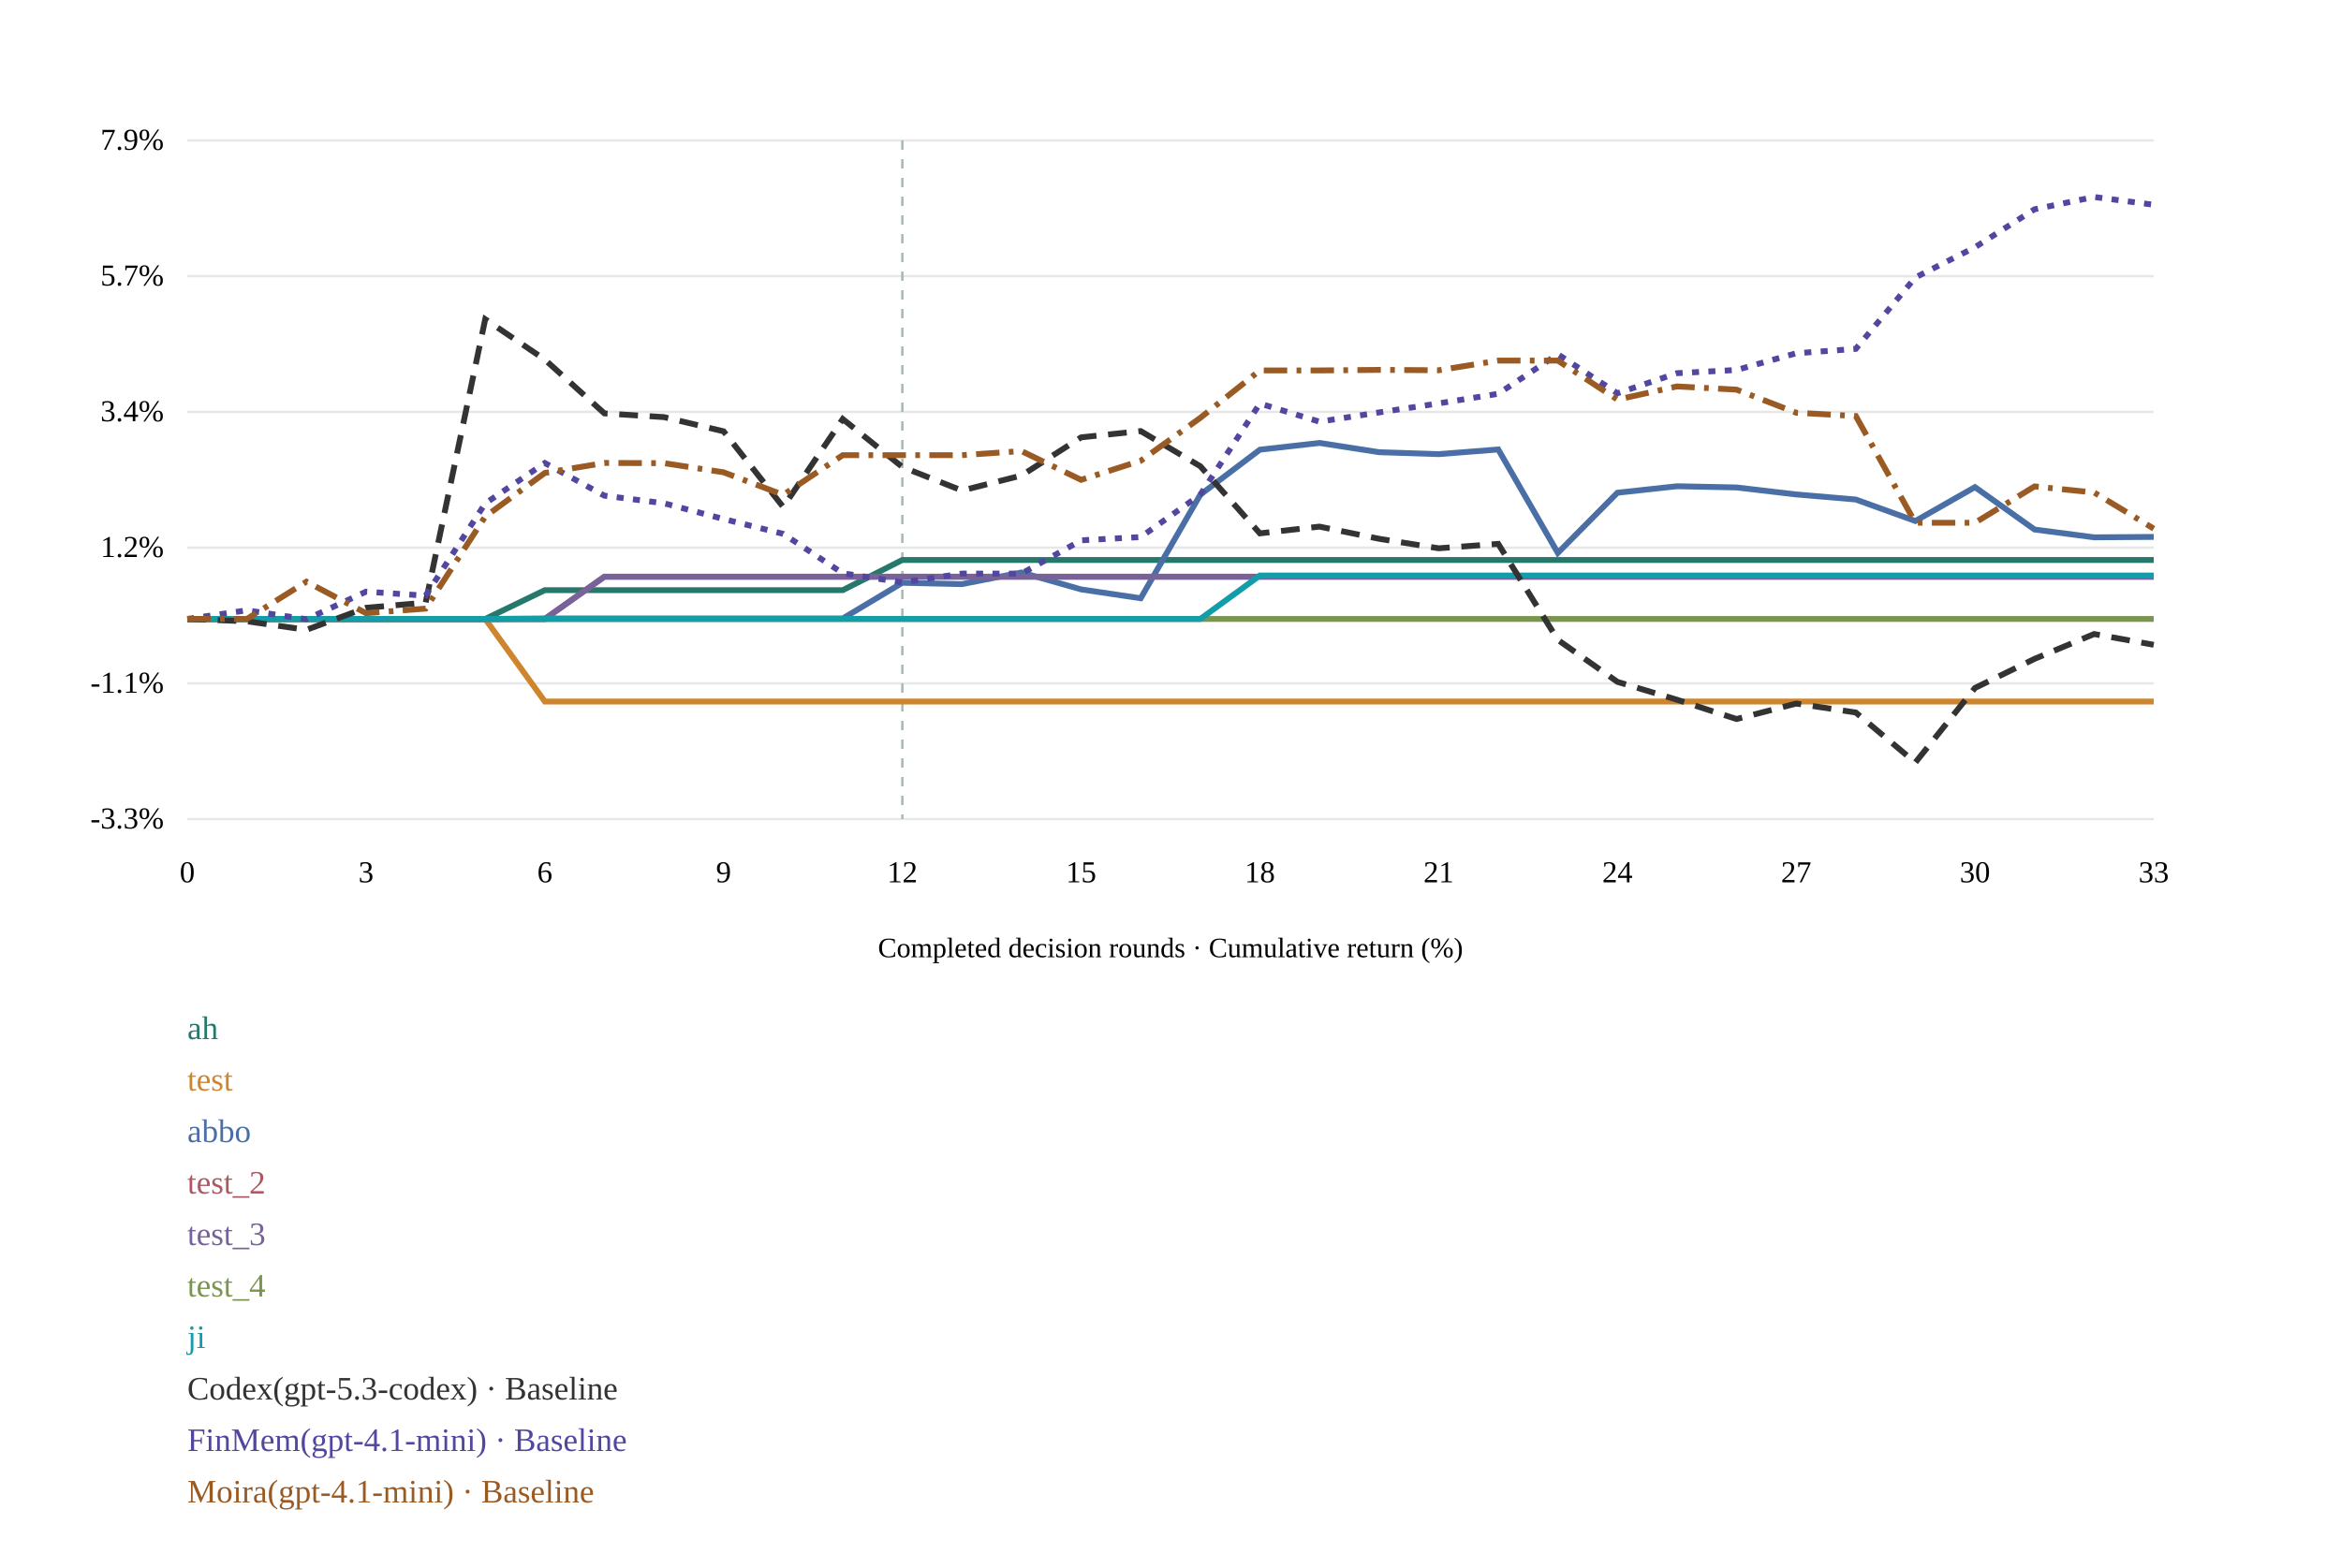
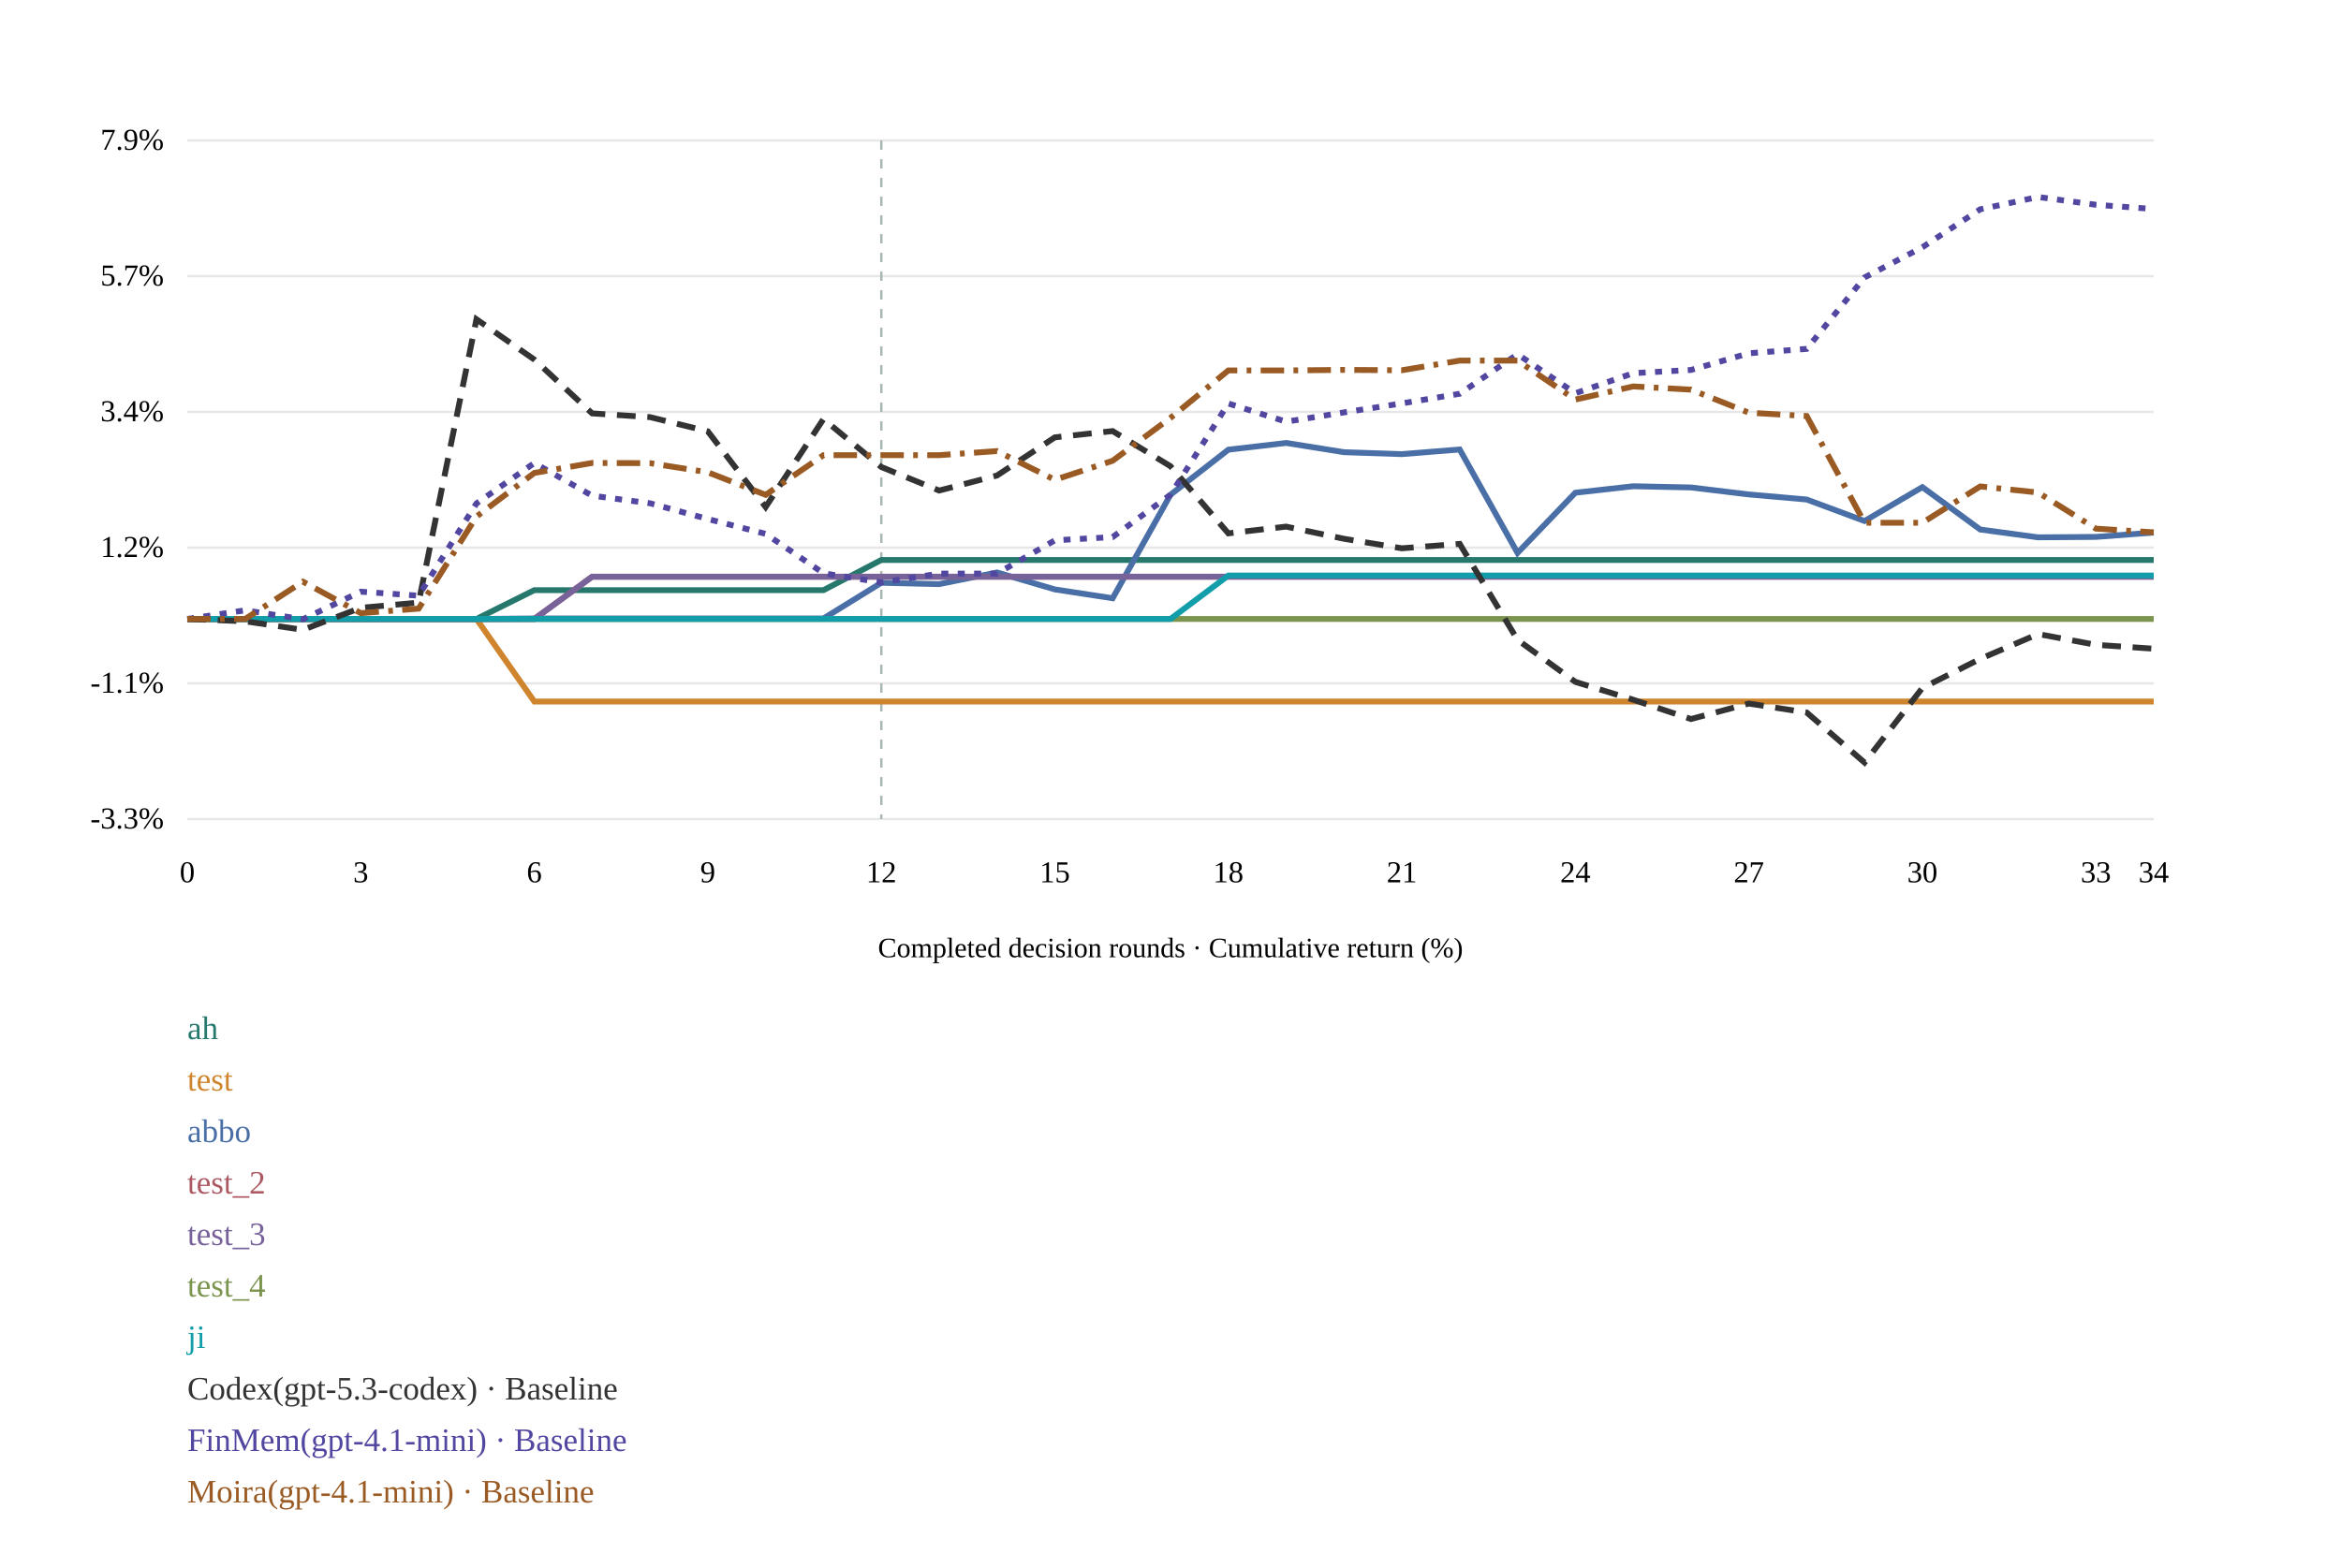
<svg xmlns="http://www.w3.org/2000/svg" viewBox="0 0 1000 670" role="img">
  <rect width="100%" height="100%" fill="white" />
  <path d="M80 350.0H920" stroke="#e7e7e7" />
  <text x="70" y="354.0" text-anchor="end" font-size="13">-3.3%</text>
  <path d="M80 292.0H920" stroke="#e7e7e7" />
  <text x="70" y="296.0" text-anchor="end" font-size="13">-1.1%</text>
  <path d="M80 234.0H920" stroke="#e7e7e7" />
  <text x="70" y="238.0" text-anchor="end" font-size="13">1.2%</text>
  <path d="M80 176.0H920" stroke="#e7e7e7" />
  <text x="70" y="180.0" text-anchor="end" font-size="13">3.4%</text>
  <path d="M80 118H920" stroke="#e7e7e7" />
  <text x="70" y="122" text-anchor="end" font-size="13">5.7%</text>
  <path d="M80 60.0H920" stroke="#e7e7e7" />
  <text x="70" y="64.0" text-anchor="end" font-size="13">7.9%</text>
  <path d="M80 264.479H920" stroke="#aaa" />
  <text x="80.0" y="377" text-anchor="middle" font-size="13">0</text>
-   <text x="156.364" y="377" text-anchor="middle" font-size="13">3</text>
-   <text x="232.727" y="377" text-anchor="middle" font-size="13">6</text>
-   <text x="309.091" y="377" text-anchor="middle" font-size="13">9</text>
-   <text x="385.455" y="377" text-anchor="middle" font-size="13">12</text>
-   <text x="461.818" y="377" text-anchor="middle" font-size="13">15</text>
-   <text x="538.182" y="377" text-anchor="middle" font-size="13">18</text>
-   <text x="614.545" y="377" text-anchor="middle" font-size="13">21</text>
-   <text x="690.909" y="377" text-anchor="middle" font-size="13">24</text>
-   <text x="767.273" y="377" text-anchor="middle" font-size="13">27</text>
-   <text x="843.636" y="377" text-anchor="middle" font-size="13">30</text>
-   <text x="920.0" y="377" text-anchor="middle" font-size="13">33</text>
-   <path d="M385.455 60V350" stroke="#a8b7b2" stroke-dasharray="4 4" />
+   <text x="154.118" y="377" text-anchor="middle" font-size="13">3</text>
+   <text x="228.235" y="377" text-anchor="middle" font-size="13">6</text>
+   <text x="302.353" y="377" text-anchor="middle" font-size="13">9</text>
+   <text x="376.471" y="377" text-anchor="middle" font-size="13">12</text>
+   <text x="450.588" y="377" text-anchor="middle" font-size="13">15</text>
+   <text x="524.706" y="377" text-anchor="middle" font-size="13">18</text>
+   <text x="598.824" y="377" text-anchor="middle" font-size="13">21</text>
+   <text x="672.941" y="377" text-anchor="middle" font-size="13">24</text>
+   <text x="747.059" y="377" text-anchor="middle" font-size="13">27</text>
+   <text x="821.176" y="377" text-anchor="middle" font-size="13">30</text>
+   <text x="895.294" y="377" text-anchor="middle" font-size="13">33</text>
+   <text x="920.0" y="377" text-anchor="middle" font-size="13">34</text>
+   <path d="M376.471 60V350" stroke="#a8b7b2" stroke-dasharray="4 4" />
  <text x="500" y="409" text-anchor="middle">Completed decision rounds · Cumulative return (%)</text>
-   <polyline points="80.00,264.48 105.45,264.48 130.91,264.48 156.36,264.48 181.82,264.48 207.27,264.48 232.73,252.17 258.18,252.17 283.64,252.17 309.09,252.17 334.55,252.17 360.00,252.17 385.45,239.27 410.91,239.27 436.36,239.27 461.82,239.27 487.27,239.27 512.73,239.27 538.18,239.27 563.64,239.27 589.09,239.27 614.55,239.27 640.00,239.27 665.45,239.27 690.91,239.27 716.36,239.27 741.82,239.27 767.27,239.27 792.73,239.27 818.18,239.27 843.64,239.27 869.09,239.27 894.55,239.27 920.00,239.27" fill="none" stroke="#26786d" stroke-width="2.5" stroke-dasharray="none" />
+   <polyline points="80.00,264.48 104.71,264.48 129.41,264.48 154.12,264.48 178.82,264.48 203.53,264.48 228.24,252.17 252.94,252.17 277.65,252.17 302.35,252.17 327.06,252.17 351.76,252.17 376.47,239.27 401.18,239.27 425.88,239.27 450.59,239.27 475.29,239.27 500.00,239.27 524.71,239.27 549.41,239.27 574.12,239.27 598.82,239.27 623.53,239.27 648.24,239.27 672.94,239.27 697.65,239.27 722.35,239.27 747.06,239.27 771.76,239.27 796.47,239.27 821.18,239.27 845.88,239.27 870.59,239.27 895.29,239.27 920.00,239.27" fill="none" stroke="#26786d" stroke-width="2.5" stroke-dasharray="none" />
  <text x="80" y="444" fill="#26786d" font-size="14">ah</text>
-   <polyline points="80.00,264.48 105.45,264.48 130.91,264.48 156.36,264.48 181.82,264.48 207.27,264.48 232.73,299.75 258.18,299.75 283.64,299.75 309.09,299.75 334.55,299.75 360.00,299.75 385.45,299.75 410.91,299.75 436.36,299.75 461.82,299.75 487.27,299.75 512.73,299.75 538.18,299.75 563.64,299.75 589.09,299.75 614.55,299.75 640.00,299.75 665.45,299.75 690.91,299.75 716.36,299.75 741.82,299.75 767.27,299.75 792.73,299.75 818.18,299.75 843.64,299.75 869.09,299.75 894.55,299.75 920.00,299.75" fill="none" stroke="#cf852e" stroke-width="2.5" stroke-dasharray="none" />
+   <polyline points="80.00,264.48 104.71,264.48 129.41,264.48 154.12,264.48 178.82,264.48 203.53,264.48 228.24,299.75 252.94,299.75 277.65,299.75 302.35,299.75 327.06,299.75 351.76,299.75 376.47,299.75 401.18,299.75 425.88,299.75 450.59,299.75 475.29,299.75 500.00,299.75 524.71,299.75 549.41,299.75 574.12,299.75 598.82,299.75 623.53,299.75 648.24,299.75 672.94,299.75 697.65,299.75 722.35,299.75 747.06,299.75 771.76,299.75 796.47,299.75 821.18,299.75 845.88,299.75 870.59,299.75 895.29,299.75 920.00,299.75" fill="none" stroke="#cf852e" stroke-width="2.5" stroke-dasharray="none" />
  <text x="80" y="466" fill="#cf852e" font-size="14">test</text>
-   <polyline points="80.00,264.48 105.45,264.48 130.91,264.48 156.36,264.48 181.82,264.48 207.27,264.48 232.73,264.26 258.18,264.26 283.64,264.26 309.09,264.26 334.55,264.26 360.00,264.26 385.45,249.02 410.91,249.59 436.36,244.61 461.82,251.85 487.27,255.63 512.73,211.38 538.18,192.15 563.64,189.27 589.09,193.22 614.55,194.05 640.00,192.06 665.45,236.26 690.91,210.54 716.36,207.77 741.82,208.29 767.27,211.27 792.73,213.44 818.18,222.62 843.64,208.15 869.09,226.26 894.55,229.60 920.00,229.42" fill="none" stroke="#496fa6" stroke-width="2.5" stroke-dasharray="none" />
+   <polyline points="80.00,264.48 104.71,264.48 129.41,264.48 154.12,264.48 178.82,264.48 203.53,264.48 228.24,264.26 252.94,264.26 277.65,264.26 302.35,264.26 327.06,264.26 351.76,264.26 376.47,249.02 401.18,249.59 425.88,244.61 450.59,251.85 475.29,255.63 500.00,211.38 524.71,192.15 549.41,189.27 574.12,193.22 598.82,194.05 623.53,192.06 648.24,236.26 672.94,210.54 697.65,207.77 722.35,208.29 747.06,211.27 771.76,213.44 796.47,222.62 821.18,208.15 845.88,226.26 870.59,229.60 895.29,229.42 920.00,227.56" fill="none" stroke="#496fa6" stroke-width="2.5" stroke-dasharray="none" />
  <text x="80" y="488" fill="#496fa6" font-size="14">abbo</text>
-   <polyline points="80.00,264.48 105.45,264.48 130.91,264.48 156.36,264.48 181.82,264.48 207.27,264.48 232.73,264.48 258.18,246.42 283.64,246.42 309.09,246.42 334.55,246.42 360.00,246.42 385.45,246.42 410.91,246.42 436.36,246.42 461.82,246.42 487.27,246.42 512.73,246.42 538.18,246.42 563.64,246.42 589.09,246.42 614.55,246.42 640.00,246.42 665.45,246.42 690.91,246.42 716.36,246.42 741.82,246.42 767.27,246.42 792.73,246.42 818.18,246.42 843.64,246.42 869.09,246.42 894.55,246.42 920.00,246.42" fill="none" stroke="#ad5964" stroke-width="2.5" stroke-dasharray="none" />
+   <polyline points="80.00,264.48 104.71,264.48 129.41,264.48 154.12,264.48 178.82,264.48 203.53,264.48 228.24,264.48 252.94,246.42 277.65,246.42 302.35,246.42 327.06,246.42 351.76,246.42 376.47,246.42 401.18,246.42 425.88,246.42 450.59,246.42 475.29,246.42 500.00,246.42 524.71,246.42 549.41,246.42 574.12,246.42 598.82,246.42 623.53,246.42 648.24,246.42 672.94,246.42 697.65,246.42 722.35,246.42 747.06,246.42 771.76,246.42 796.47,246.42 821.18,246.42 845.88,246.42 870.59,246.42 895.29,246.42 920.00,246.42" fill="none" stroke="#ad5964" stroke-width="2.5" stroke-dasharray="none" />
  <text x="80" y="510" fill="#ad5964" font-size="14">test_2</text>
-   <polyline points="80.00,264.48 105.45,264.48 130.91,264.48 156.36,264.48 181.82,264.48 207.27,264.48 232.73,264.48 258.18,246.42 283.64,246.42 309.09,246.42 334.55,246.42 360.00,246.42 385.45,246.42 410.91,246.42 436.36,246.42 461.82,246.42 487.27,246.42 512.73,246.42 538.18,246.42 563.64,246.42 589.09,246.42 614.55,246.42 640.00,246.42 665.45,246.42 690.91,246.42 716.36,246.42 741.82,246.42 767.27,246.42 792.73,246.42 818.18,246.42 843.64,246.42 869.09,246.42 894.55,246.42 920.00,246.42" fill="none" stroke="#77629a" stroke-width="2.5" stroke-dasharray="none" />
+   <polyline points="80.00,264.48 104.71,264.48 129.41,264.48 154.12,264.48 178.82,264.48 203.53,264.48 228.24,264.48 252.94,246.42 277.65,246.42 302.35,246.42 327.06,246.42 351.76,246.42 376.47,246.42 401.18,246.42 425.88,246.42 450.59,246.42 475.29,246.42 500.00,246.42 524.71,246.42 549.41,246.42 574.12,246.42 598.82,246.42 623.53,246.42 648.24,246.42 672.94,246.42 697.65,246.42 722.35,246.42 747.06,246.42 771.76,246.42 796.47,246.42 821.18,246.42 845.88,246.42 870.59,246.42 895.29,246.42 920.00,246.42" fill="none" stroke="#77629a" stroke-width="2.5" stroke-dasharray="none" />
  <text x="80" y="532" fill="#77629a" font-size="14">test_3</text>
-   <polyline points="80.00,264.48 105.45,264.48 130.91,264.48 156.36,264.48 181.82,264.48 207.27,264.48 232.73,264.48 258.18,264.48 283.64,264.48 309.09,264.48 334.55,264.48 360.00,264.48 385.45,264.48 410.91,264.48 436.36,264.48 461.82,264.48 487.27,264.48 512.73,264.48 538.18,264.48 563.64,264.48 589.09,264.48 614.55,264.48 640.00,264.48 665.45,264.48 690.91,264.48 716.36,264.48 741.82,264.48 767.27,264.48 792.73,264.48 818.18,264.48 843.64,264.48 869.09,264.48 894.55,264.48 920.00,264.48" fill="none" stroke="#7b944e" stroke-width="2.5" stroke-dasharray="none" />
+   <polyline points="80.00,264.48 104.71,264.48 129.41,264.48 154.12,264.48 178.82,264.48 203.53,264.48 228.24,264.48 252.94,264.48 277.65,264.48 302.35,264.48 327.06,264.48 351.76,264.48 376.47,264.48 401.18,264.48 425.88,264.48 450.59,264.48 475.29,264.48 500.00,264.48 524.71,264.48 549.41,264.48 574.12,264.48 598.82,264.48 623.53,264.48 648.24,264.48 672.94,264.48 697.65,264.48 722.35,264.48 747.06,264.48 771.76,264.48 796.47,264.48 821.18,264.48 845.88,264.48 870.59,264.48 895.29,264.48 920.00,264.48" fill="none" stroke="#7b944e" stroke-width="2.5" stroke-dasharray="none" />
  <text x="80" y="554" fill="#7b944e" font-size="14">test_4</text>
-   <polyline points="80.00,264.48 105.45,264.48 130.91,264.48 156.36,264.48 181.82,264.48 207.27,264.48 232.73,264.48 258.18,264.48 283.64,264.48 309.09,264.48 334.55,264.48 360.00,264.48 385.45,264.48 410.91,264.48 436.36,264.48 461.82,264.48 487.27,264.48 512.73,264.48 538.18,245.91 563.64,245.91 589.09,245.91 614.55,245.91 640.00,245.91 665.45,245.91 690.91,245.91 716.36,245.91 741.82,245.91 767.27,245.91 792.73,245.91 818.18,245.91 843.64,245.91 869.09,245.91 894.55,245.91 920.00,245.91" fill="none" stroke="#119daa" stroke-width="2.5" stroke-dasharray="none" />
+   <polyline points="80.00,264.48 104.71,264.48 129.41,264.48 154.12,264.48 178.82,264.48 203.53,264.48 228.24,264.48 252.94,264.48 277.65,264.48 302.35,264.48 327.06,264.48 351.76,264.48 376.47,264.48 401.18,264.48 425.88,264.48 450.59,264.48 475.29,264.48 500.00,264.48 524.71,245.91 549.41,245.91 574.12,245.91 598.82,245.91 623.53,245.91 648.24,245.91 672.94,245.91 697.65,245.91 722.35,245.91 747.06,245.91 771.76,245.91 796.47,245.91 821.18,245.91 845.88,245.91 870.59,245.91 895.29,245.91 920.00,245.91" fill="none" stroke="#119daa" stroke-width="2.5" stroke-dasharray="none" />
  <text x="80" y="576" fill="#119daa" font-size="14">ji</text>
-   <polyline points="80.00,264.48 105.45,265.47 130.91,269.12 156.36,259.71 181.82,257.50 207.27,136.42 232.73,153.64 258.18,176.64 283.64,178.23 309.09,184.30 334.55,216.64 360.00,179.05 385.45,199.55 410.91,209.61 436.36,203.19 461.82,186.88 487.27,184.20 512.73,199.22 538.18,227.90 563.64,225.02 589.09,230.22 614.55,234.28 640.00,232.40 665.45,273.40 690.91,291.36 716.36,298.99 741.82,307.24 767.27,300.63 792.73,304.44 818.18,325.83 843.64,293.96 869.09,281.53 894.55,270.92 920.00,275.52" fill="none" stroke="#333" stroke-width="2.5" stroke-dasharray="8 5" />
+   <polyline points="80.00,264.48 104.71,265.47 129.41,269.12 154.12,259.71 178.82,257.50 203.53,136.42 228.24,153.64 252.94,176.64 277.65,178.23 302.35,184.30 327.06,216.64 351.76,179.05 376.47,199.55 401.18,209.61 425.88,203.19 450.59,186.88 475.29,184.20 500.00,199.22 524.71,227.90 549.41,225.02 574.12,230.22 598.82,234.28 623.53,232.40 648.24,273.40 672.94,291.36 697.65,298.99 722.35,307.24 747.06,300.63 771.76,304.44 796.47,325.83 821.18,293.96 845.88,281.53 870.59,270.92 895.29,275.52 920.00,277.19" fill="none" stroke="#333" stroke-width="2.5" stroke-dasharray="8 5" />
  <text x="80" y="598" fill="#333" font-size="14">Codex(gpt-5.3-codex) · Baseline</text>
-   <polyline points="80.00,264.48 105.45,260.79 130.91,264.59 156.36,252.82 181.82,254.52 207.27,215.11 232.73,197.85 258.18,211.80 283.64,215.04 309.09,221.77 334.55,228.11 360.00,244.95 385.45,248.89 410.91,245.09 436.36,245.09 461.82,230.88 487.27,229.49 512.73,211.38 538.18,172.42 563.64,180.19 589.09,176.22 614.55,172.37 640.00,168.26 665.45,151.36 690.91,168.04 716.36,159.46 741.82,158.08 767.27,150.95 792.73,149.07 818.18,118.56 843.64,105.65 869.09,89.43 894.55,84.17 920.00,87.49" fill="none" stroke="#5146a0" stroke-width="2.5" stroke-dasharray="3 4" />
+   <polyline points="80.00,264.48 104.71,260.79 129.41,264.59 154.12,252.82 178.82,254.52 203.53,215.11 228.24,197.85 252.94,211.80 277.65,215.04 302.35,221.77 327.06,228.11 351.76,244.95 376.47,248.89 401.18,245.09 425.88,245.09 450.59,230.88 475.29,229.49 500.00,211.38 524.71,172.42 549.41,180.19 574.12,176.22 598.82,172.37 623.53,168.26 648.24,151.36 672.94,168.04 697.65,159.46 722.35,158.08 747.06,150.95 771.76,149.07 796.47,118.56 821.18,105.65 845.88,89.43 870.59,84.17 895.29,87.49 920.00,89.31" fill="none" stroke="#5146a0" stroke-width="2.5" stroke-dasharray="3 4" />
  <text x="80" y="620" fill="#5146a0" font-size="14">FinMem(gpt-4.1-mini) · Baseline</text>
-   <polyline points="80.00,264.48 105.45,264.48 130.91,248.55 156.36,262.00 181.82,260.06 207.27,220.73 232.73,202.09 258.18,197.82 283.64,197.90 309.09,201.81 334.55,211.44 360.00,194.49 385.45,194.49 410.91,194.49 436.36,192.75 461.82,205.03 487.27,196.88 512.73,178.54 538.18,158.28 563.64,158.28 589.09,158.05 614.55,158.21 640.00,154.08 665.45,154.08 690.91,170.74 716.36,165.12 741.82,166.49 767.27,176.35 792.73,177.76 818.18,223.37 843.64,223.37 869.09,207.85 894.55,210.44 920.00,225.88" fill="none" stroke="#9a5a23" stroke-width="2.5" stroke-dasharray="10 4 2 4" />
+   <polyline points="80.00,264.48 104.71,264.48 129.41,248.55 154.12,262.00 178.82,260.06 203.53,220.73 228.24,202.09 252.94,197.82 277.65,197.90 302.35,201.81 327.06,211.44 351.76,194.49 376.47,194.49 401.18,194.49 425.88,192.75 450.59,205.03 475.29,196.88 500.00,178.54 524.71,158.28 549.41,158.28 574.12,158.05 598.82,158.21 623.53,154.08 648.24,154.08 672.94,170.74 697.65,165.12 722.35,166.49 747.06,176.35 771.76,177.76 796.47,223.37 821.18,223.37 845.88,207.85 870.59,210.44 895.29,225.88 920.00,227.47" fill="none" stroke="#9a5a23" stroke-width="2.5" stroke-dasharray="10 4 2 4" />
  <text x="80" y="642" fill="#9a5a23" font-size="14">Moira(gpt-4.1-mini) · Baseline</text>
</svg>
